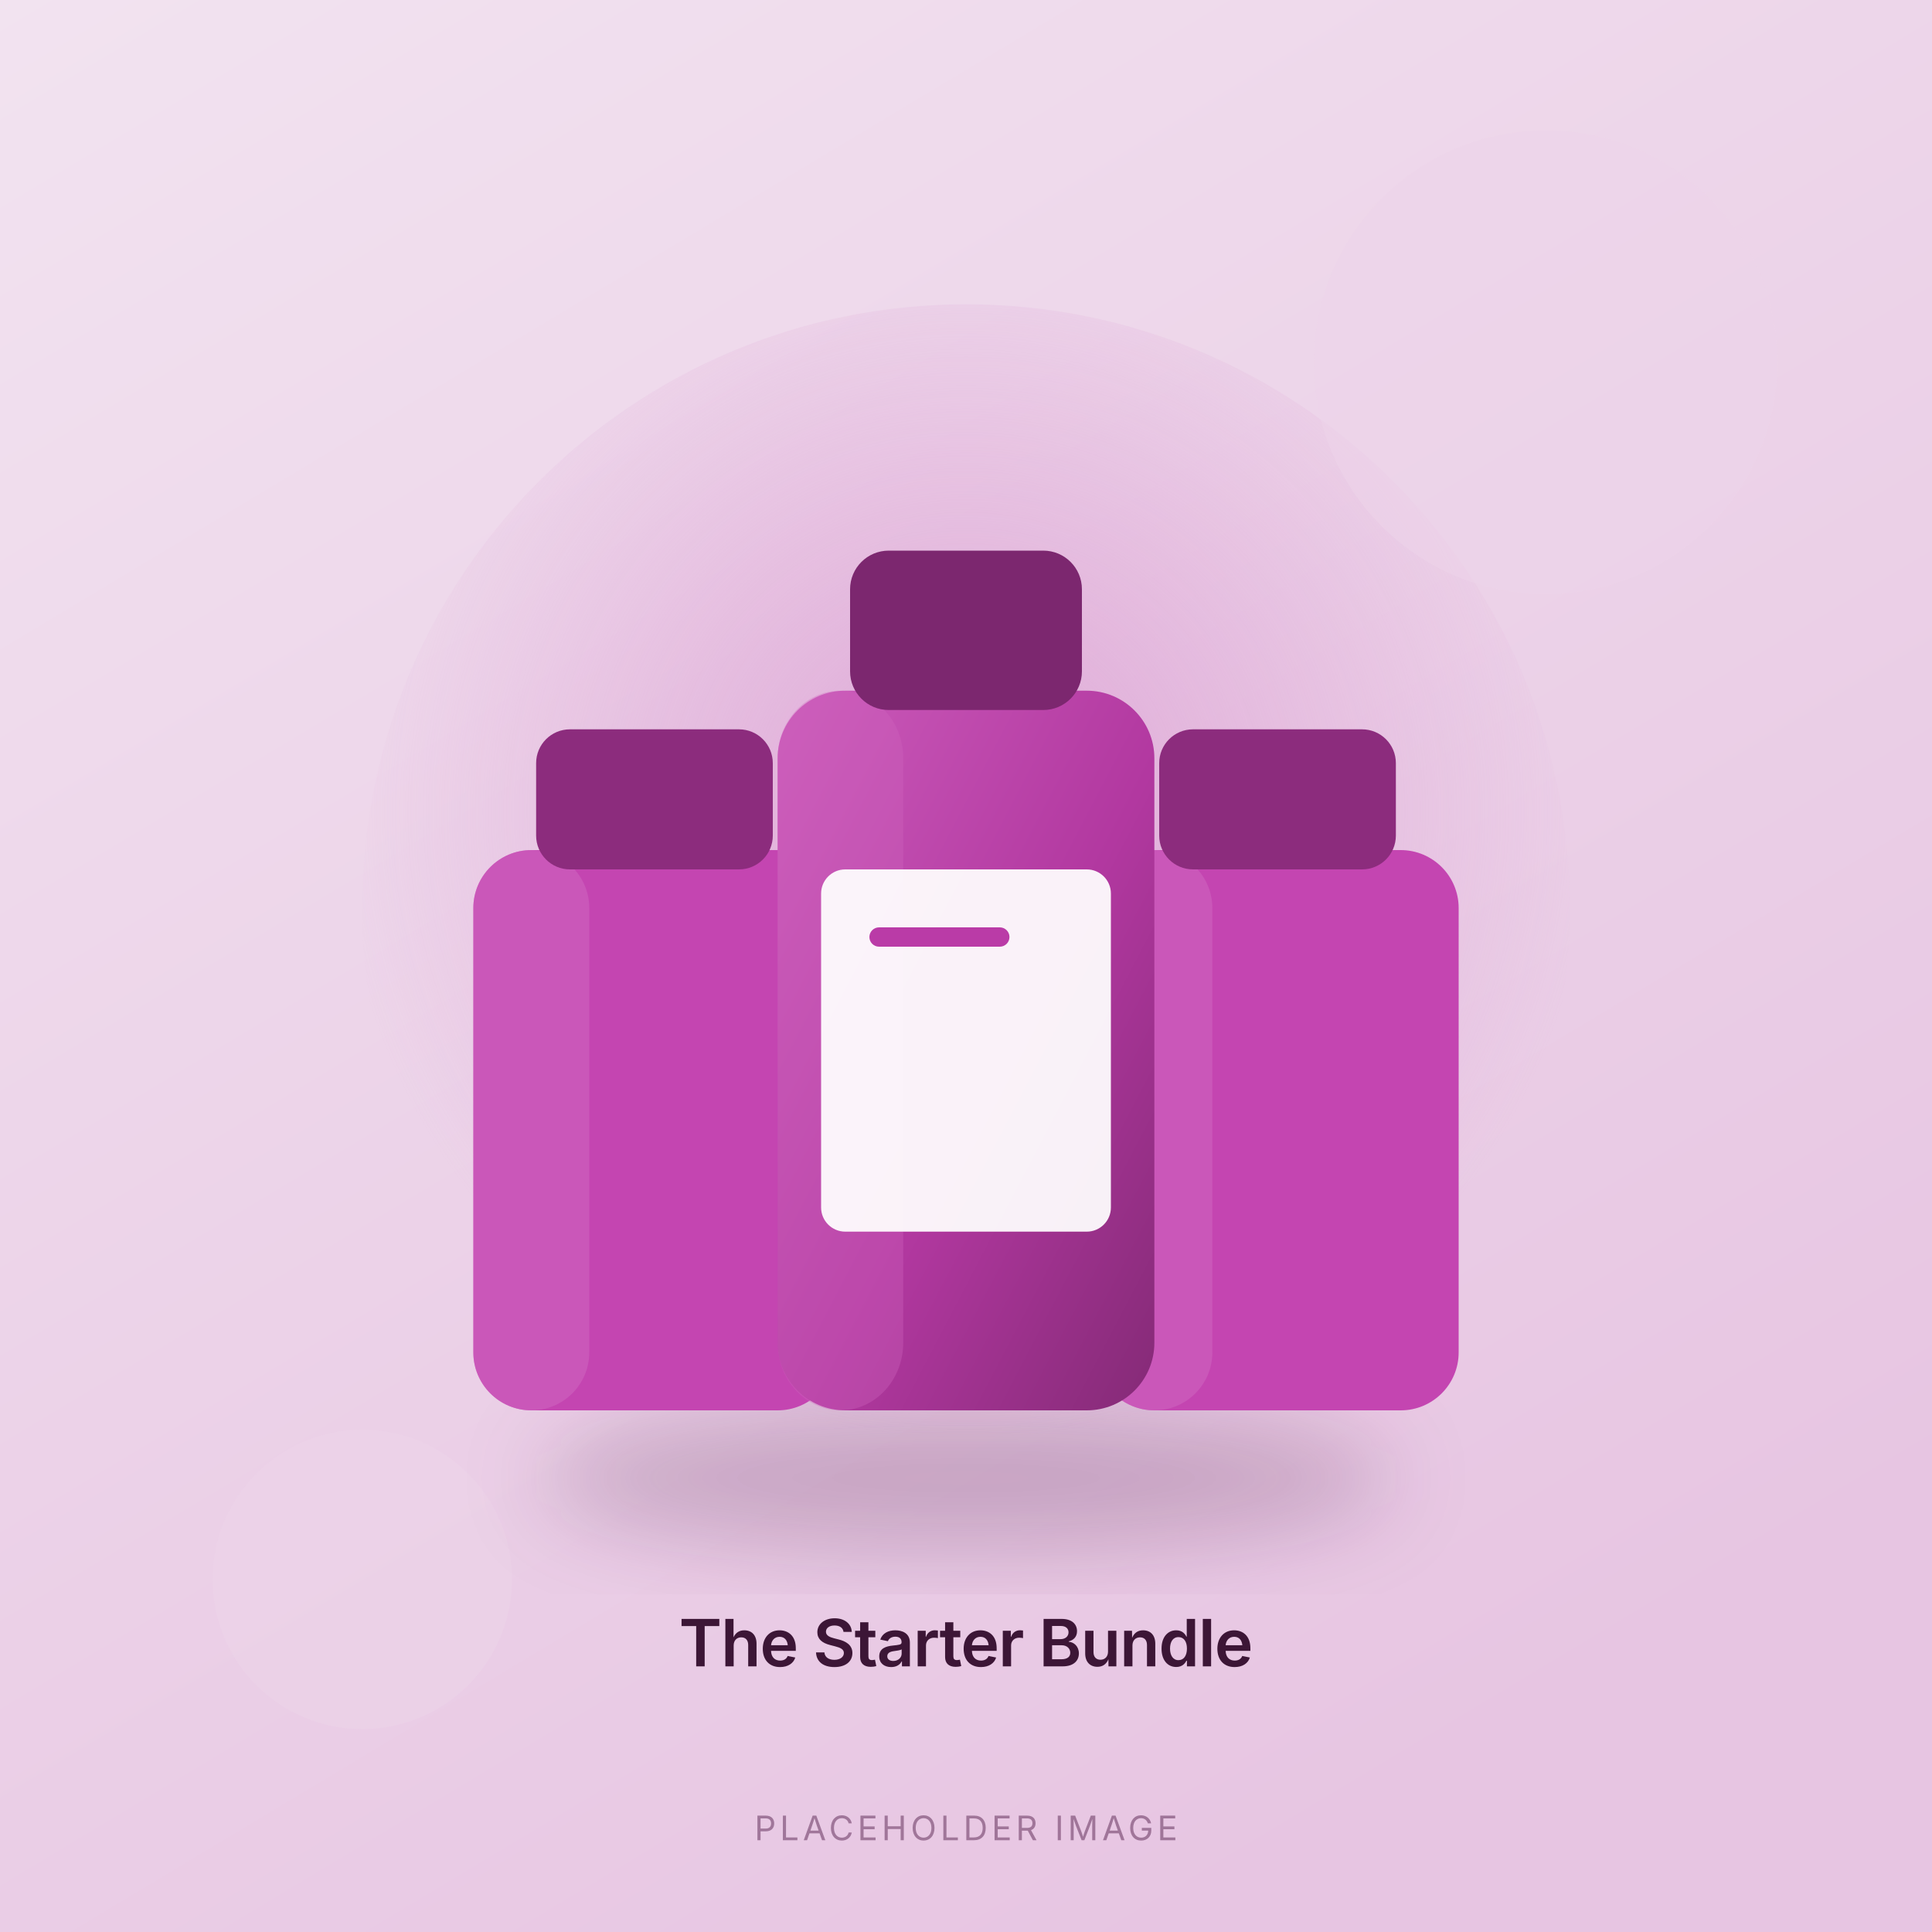
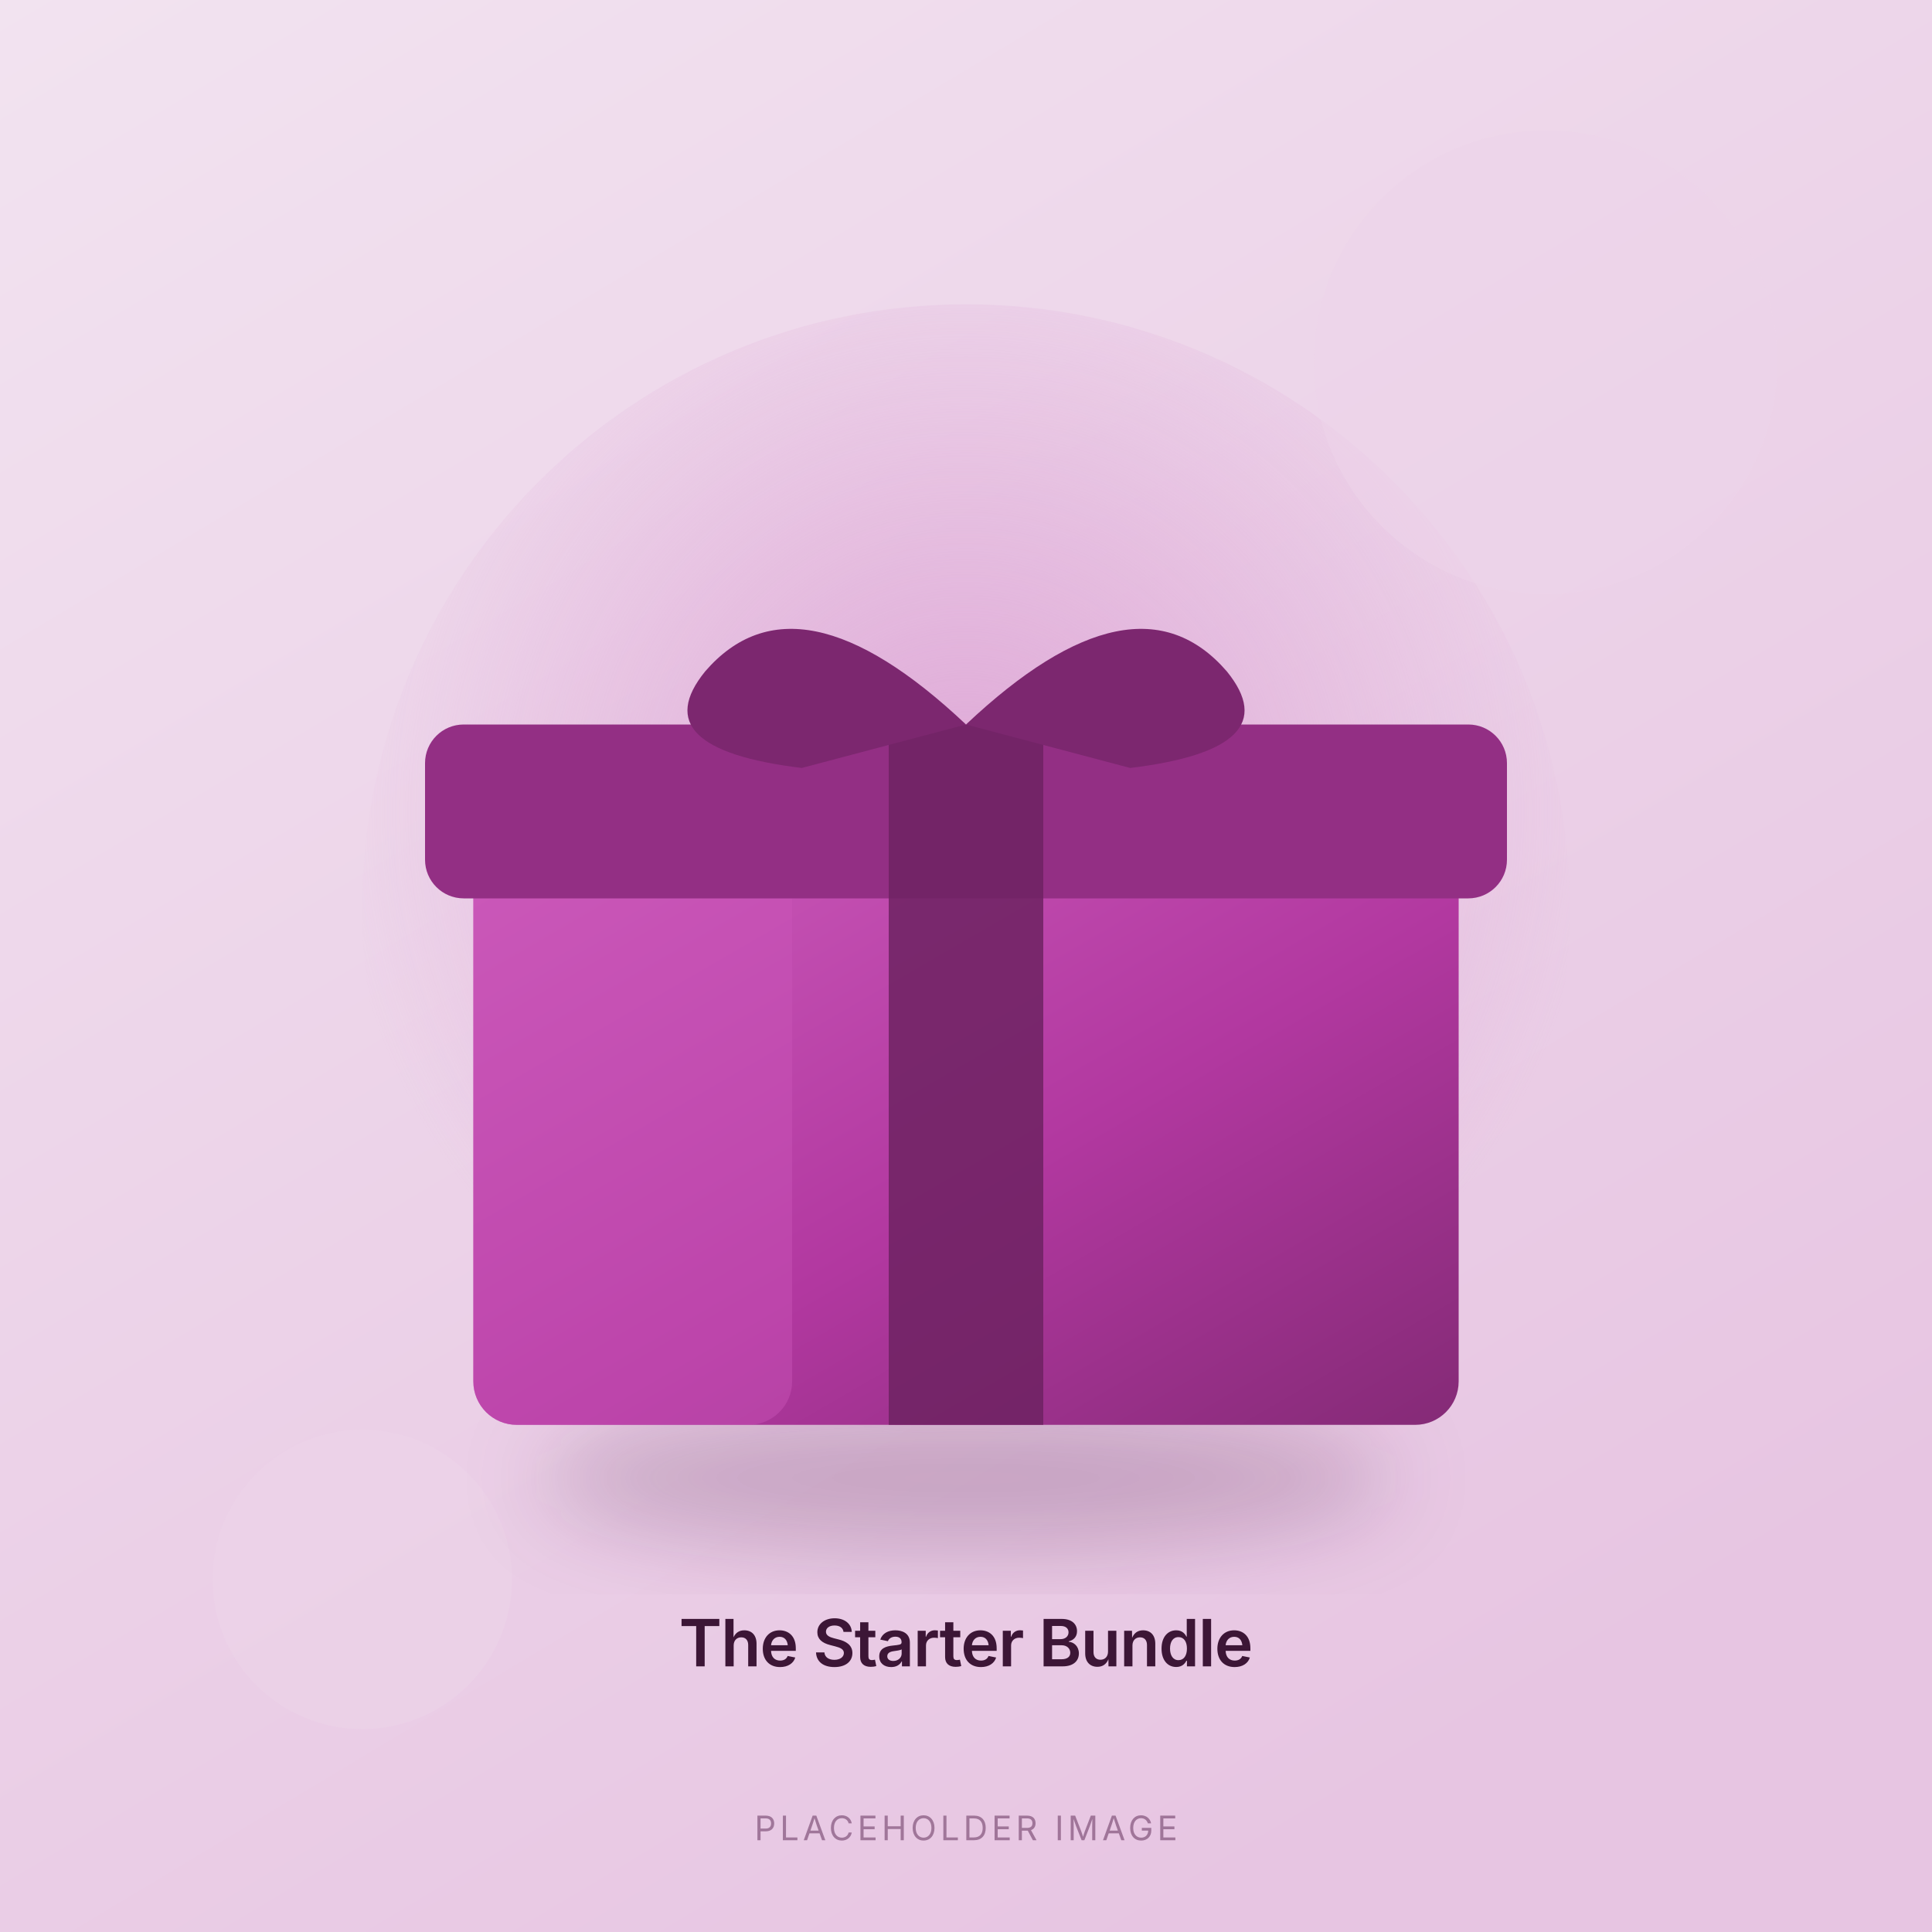
<svg xmlns="http://www.w3.org/2000/svg" viewBox="0 0 800 800" width="800" height="800" role="img" aria-label="The Starter Bundle">
  <defs>
    <linearGradient id="bg" x1="0" y1="0" x2="0.6" y2="1">
      <stop offset="0%" stop-color="hsl(309 38% 92%)" />
      <stop offset="100%" stop-color="hsl(309 42% 84%)" />
    </linearGradient>
    <linearGradient id="body" x1="0" y1="0" x2="1" y2="1">
      <stop offset="0%" stop-color="hsl(309 52% 58%)" />
      <stop offset="55%" stop-color="hsl(309 52% 46%)" />
      <stop offset="100%" stop-color="hsl(309 52% 34%)" />
    </linearGradient>
    <radialGradient id="halo" cx="50%" cy="42%" r="52%">
      <stop offset="0%" stop-color="hsl(309 46% 76%)" stop-opacity="0.95" />
      <stop offset="100%" stop-color="hsl(309 46% 76%)" stop-opacity="0" />
    </radialGradient>
    <filter id="soft" x="-30%" y="-30%" width="160%" height="160%">
      <feGaussianBlur stdDeviation="18" />
    </filter>
  </defs>
  <rect width="800" height="800" fill="url(#bg)" />
  <circle cx="400" cy="376" r="250" fill="url(#halo)" />
  <circle cx="640" cy="150" r="96" fill="hsl(309 40% 88%)" opacity="0.55" />
  <circle cx="150" cy="654" r="62" fill="hsl(309 40% 88%)" opacity="0.45" />
  <ellipse cx="400" cy="612" rx="176" ry="30" fill="hsl(309 52% 20%)" opacity="0.22" filter="url(#soft)" />
-   <rect x="196" y="352" width="150" height="232" rx="24" fill="hsl(309 52% 52%)" />
-   <rect x="196" y="352" width="48" height="232" rx="24" fill="hsl(309 52% 64%)" opacity="0.4" />
-   <rect x="222" y="302" width="98" height="58" rx="14" fill="hsl(309 52% 36%)" />
-   <rect x="454" y="352" width="150" height="232" rx="24" fill="hsl(309 52% 52%)" />
-   <rect x="454" y="352" width="48" height="232" rx="24" fill="hsl(309 52% 64%)" opacity="0.4" />
-   <rect x="480" y="302" width="98" height="58" rx="14" fill="hsl(309 52% 36%)" />
-   <rect x="322" y="286" width="156" height="298" rx="28" fill="url(#body)" />
-   <rect x="322" y="286" width="52" height="298" rx="28" fill="hsl(309 52% 60%)" opacity="0.35" />
-   <rect x="352" y="228" width="96" height="66" rx="16" fill="hsl(309 52% 32%)" />
-   <rect x="340" y="360" width="120" height="150" rx="10" fill="#fff" opacity="0.93" />
-   <rect x="360" y="384" width="58" height="8" rx="4" fill="hsl(309 52% 48%)" />
+   <rect x="196" y="352" width="408" height="238" rx="18" fill="url(#body)" />
+   <rect x="196" y="352" width="132" height="238" rx="18" fill="hsl(309 52% 56%)" opacity="0.45" />
+   <rect x="176" y="300" width="448" height="72" rx="16" fill="hsl(309 52% 38%)" />
+   <rect x="368" y="300" width="64" height="290" fill="hsl(309 52% 28%)" opacity="0.85" />
+   <path d="M400 300 q-70 -66 -108 -22 q-26 32 40 40 z" fill="hsl(309 52% 32%)" />
+   <path d="M400 300 q70 -66 108 -22 q26 32 -40 40 z" fill="hsl(309 52% 32%)" />
  <text x="400" y="690" text-anchor="middle" font-family="system-ui, -apple-system, 'Segoe UI', sans-serif" font-size="27" font-weight="600" letter-spacing="-0.4" fill="hsl(309 46% 16%)">The Starter Bundle</text>
  <text x="400" y="762" text-anchor="middle" font-family="system-ui, -apple-system, 'Segoe UI', sans-serif" font-size="14" letter-spacing="1.6" fill="hsl(309 42% 24%)" opacity="0.5">PLACEHOLDER IMAGE</text>
</svg>
